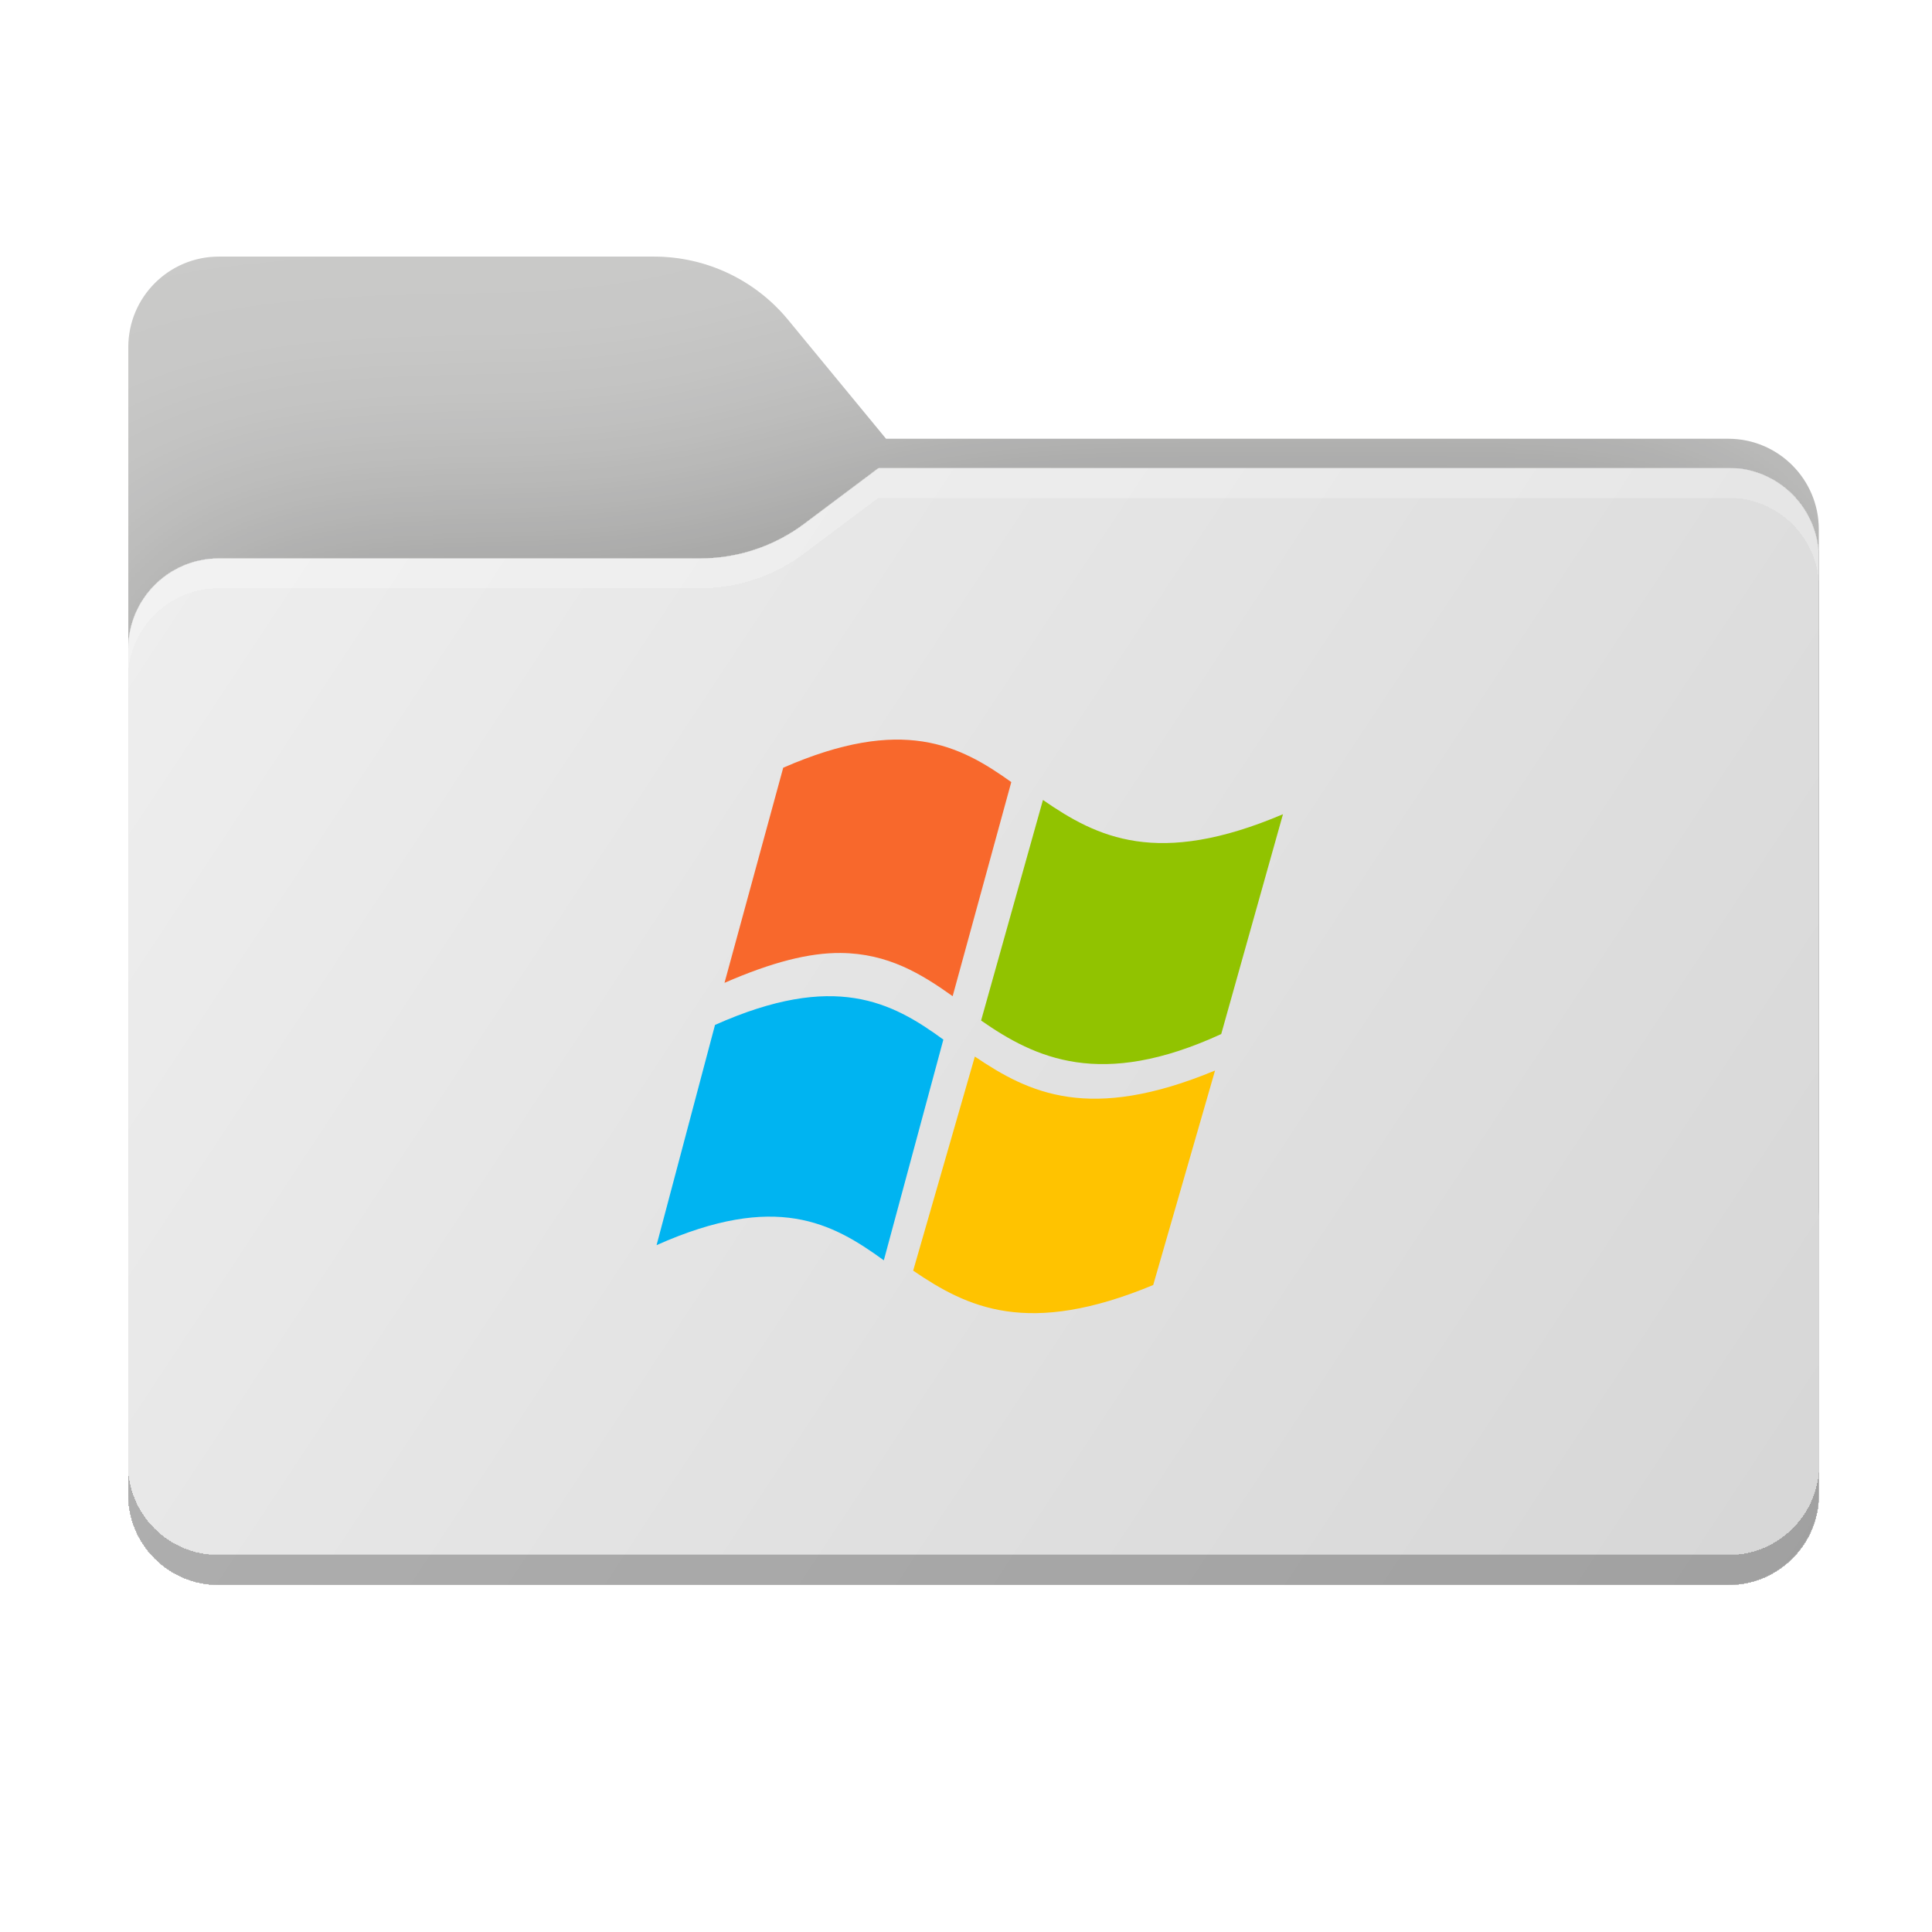
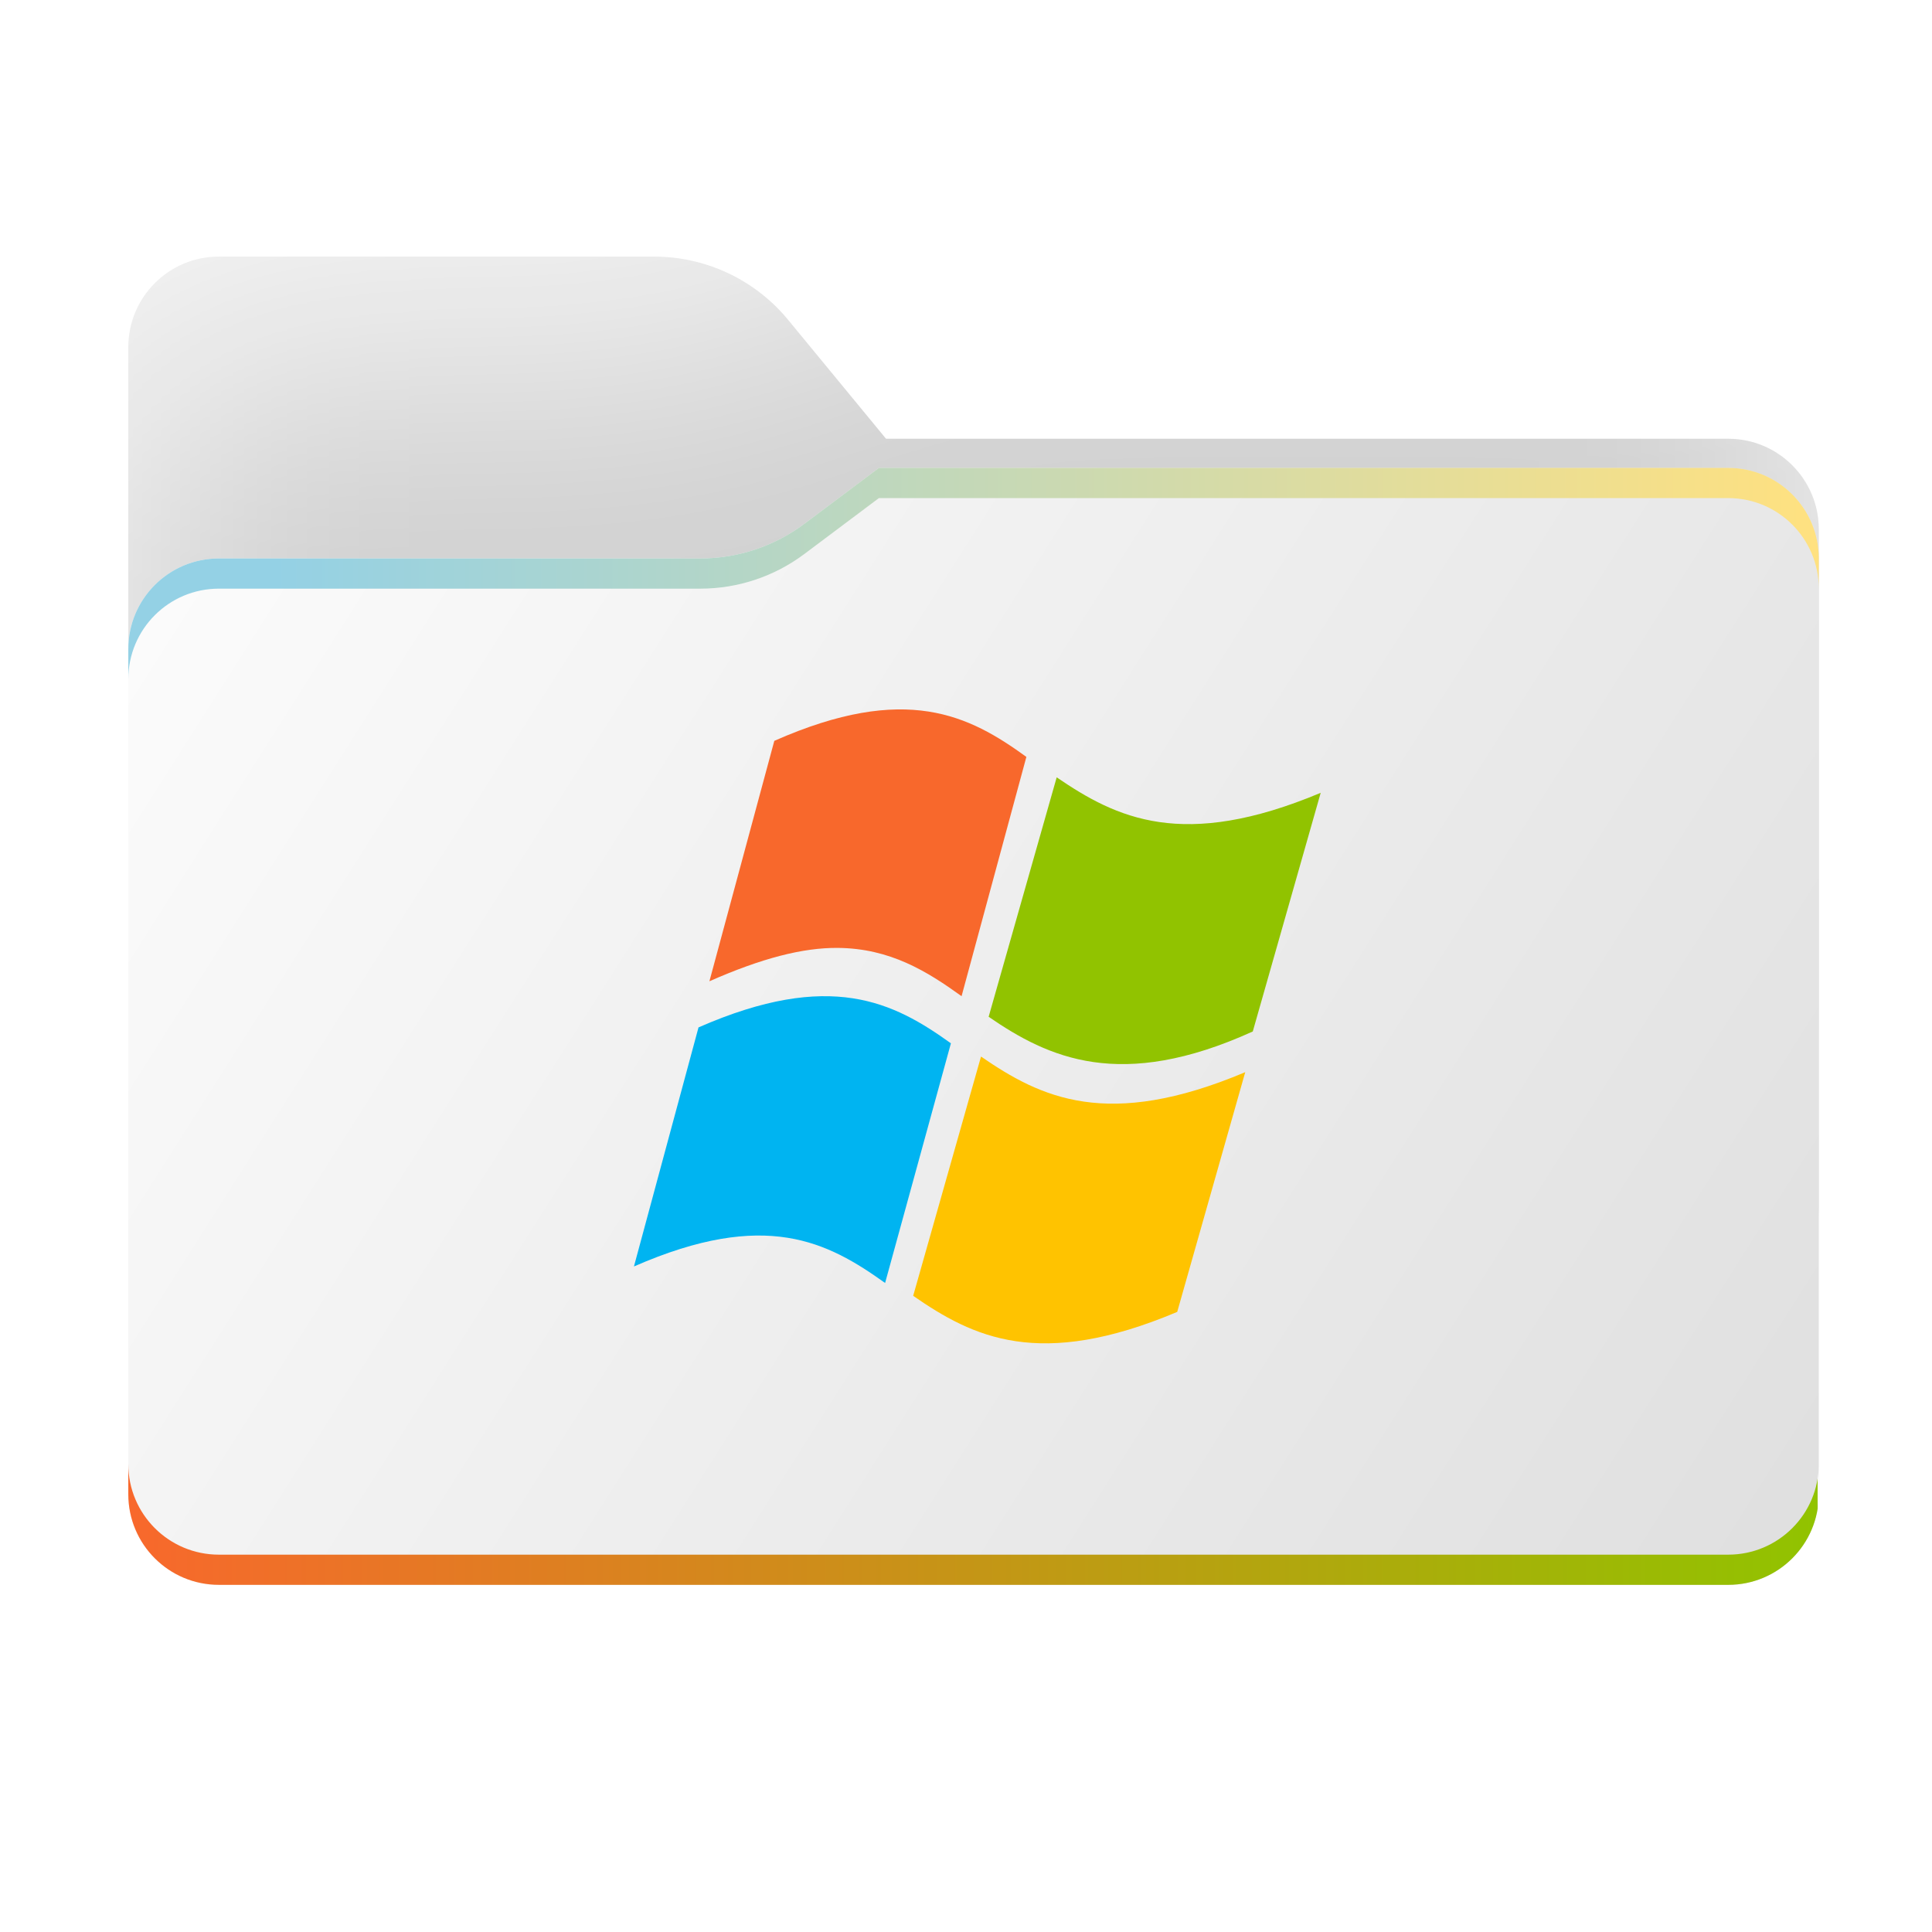
- <svg xmlns="http://www.w3.org/2000/svg" width="256" height="256" viewBox="0 0 256 256" fill="none">
-   <path fill-rule="evenodd" clip-rule="evenodd" d="M104.425 42.378C100.056 37.073 93.544 34 86.671 34H29C22.373 34 17 39.373 17 46V58.137V68.2V160C17 166.627 22.373 172 29 172H229C235.627 172 241 166.627 241 160V70.137C241 63.51 235.627 58.137 229 58.137H117.404L104.425 42.378Z" fill="#CACAC9" />
-   <mask id="mask0_641_15218" style="mask-type:alpha" maskUnits="userSpaceOnUse" x="17" y="34" width="224" height="138">
-     <path fill-rule="evenodd" clip-rule="evenodd" d="M104.425 42.378C100.056 37.073 93.544 34 86.671 34H29C22.373 34 17 39.373 17 46V58.137V68.2V160C17 166.627 22.373 172 29 172H229C235.627 172 241 166.627 241 160V70.137C241 63.51 235.627 58.137 229 58.137H117.404L104.425 42.378Z" fill="url(#paint0_linear_641_15218)" />
-   </mask>
-   <g mask="url(#mask0_641_15218)">
-     <g style="mix-blend-mode:multiply" filter="url(#filter0_f_641_15218)">
-       <path fill-rule="evenodd" clip-rule="evenodd" d="M92.789 74C97.764 74 102.605 72.387 106.586 69.402L116.459 62H229C235.627 62 241 67.373 241 74V108V160C241 166.627 235.627 172 229 172H29C22.373 172 17 166.627 17 160L17 108V86C17 79.373 22.373 74 29 74H87H92.789Z" fill="black" fill-opacity="0.3" />
+ <svg xmlns="http://www.w3.org/2000/svg" fill="none" version="1.1" width="256" height="256" viewBox="0 0 256 256">
+   <defs>
+     <clipPath id="master_svg0_7_4449">
+       <rect x="0" y="0" width="256" height="256" rx="0" />
+     </clipPath>
+     <mask id="master_svg1_7_4464" style="mask-type:alpha" maskUnits="objectBoundingBox">
+       <g>
+         <g>
+           <path d="M104.425,42.378C100.056,37.073,93.544,34,86.671,34L29,34C22.373,34,17,39.373,17,46L17,58.137L17,68.2L17,160C17,166.627,22.373,172,29,172L229,172C235.627,172,241,166.627,241,160L241,70.137C241,63.51,235.627,58.137,229,58.137L117.404,58.137L104.425,42.378Z" fill-rule="evenodd" fill="#74D4FE" fill-opacity="1" style="mix-blend-mode:passthrough" />
+         </g>
+       </g>
+     </mask>
+     <filter id="master_svg2_7_4462" filterUnits="objectBoundingBox" color-interpolation-filters="sRGB" x="-0.33" y="-0.536" width="1.661" height="2.072">
+       <feFlood flood-opacity="0" result="BackgroundImageFix" />
+       <feBlend mode="normal" in="SourceGraphic" in2="BackgroundImageFix" result="shape" />
+       <feGaussianBlur stdDeviation="18.5" result="effect1_foregroundBlur" />
+     </filter>
+     <linearGradient x1="-0.031" y1="0" x2="1.202" y2="0.522" id="master_svg3_7_2361">
+       <stop offset="0%" stop-color="#FDFDFD" stop-opacity="1" />
+       <stop offset="100%" stop-color="#DFDFDF" stop-opacity="1" />
+     </linearGradient>
+     <linearGradient x1="0" y1="0.5" x2="1" y2="0.5" id="master_svg4_7_4673">
+       <stop offset="8.571%" stop-color="#94D1E5" stop-opacity="1" />
+       <stop offset="100%" stop-color="#FFE180" stop-opacity="1" />
+     </linearGradient>
+     <linearGradient x1="0" y1="0.5" x2="1" y2="0.5" id="master_svg5_7_4505">
+       <stop offset="0%" stop-color="#F8682C" stop-opacity="1" />
+       <stop offset="100%" stop-color="#91C300" stop-opacity="1" />
+       <stop offset="100%" stop-color="#FFFFFF" stop-opacity="1" />
+     </linearGradient>
+   </defs>
+   <g clip-path="url(#master_svg0_7_4449)">
+     <g>
+       <path d="M104.425,42.378C100.056,37.073,93.544,34,86.671,34L29,34C22.373,34,17,39.373,17,46L17,58.137L17,68.2L17,160C17,166.627,22.373,172,29,172L229,172C235.627,172,241,166.627,241,160L241,70.137C241,63.51,235.627,58.137,229,58.137L117.404,58.137L104.425,42.378Z" fill-rule="evenodd" fill="#F4F4F4" fill-opacity="1" style="mix-blend-mode:passthrough" />
+     </g>
+     <g mask="url(#master_svg1_7_4464)">
+       <g>
+         <g style="mix-blend-mode:multiply" filter="url(#master_svg2_7_4462)">
+           <g>
+             <path d="M92.789,49.055C97.764,49.055,102.605,47.031,106.586,43.287L116.459,34L229,34C235.627,34,241,40.74,241,49.055L241,91.709L241,156.945C241,165.259,235.627,172,229,172L29,172C22.373,172,17,165.259,17,156.945L17,91.709L17,64.109C17,55.795,22.373,49.055,29,49.055L87,49.055L92.789,49.055Z" fill-rule="evenodd" fill="#000000" fill-opacity="0.15" style="mix-blend-mode:passthrough" />
+           </g>
+         </g>
+       </g>
+     </g>
+     <g>
+       <g>
+         <path d="M92.789,74C97.764,74,102.605,72.387,106.586,69.402L116.459,62L229,62C235.627,62,241,67.373,241,74L241,108L241,198C241,204.627,235.627,210,229,210L29,210C22.373,210,17,204.627,17,198L17,108L17,86C17,79.373,22.373,74,29,74L87,74L92.789,74Z" fill-rule="evenodd" fill="url(#master_svg3_7_2361)" fill-opacity="1" style="mix-blend-mode:passthrough" />
+       </g>
+       <g>
+         <path d="M106.59,69.4C102.61,72.38,97.77,74,92.79,74L29,74C22.37,74,17,79.37,17,86L17,90C17,83.37,22.37,78,29,78L92.79,78C97.77,78,102.61,76.39,106.59,73.4L116.46,66L229,66C235.63,66,241,71.37,241,78L241,74C241,67.37,235.63,62,229,62L116.46,62L106.59,69.4Z" fill-rule="evenodd" fill="url(#master_svg4_7_4673)" fill-opacity="1" style="mix-blend-mode:passthrough" />
+       </g>
+     </g>
+     <g>
+       <path d="M17,194L17,198C17,204.63,22.37,210,29,210L229,210C235.63,210,241,204.63,241,198L241,194C241,200.63,235.63,206,229,206L29,206C22.37,206,17,200.63,17,194Z" fill-rule="evenodd" fill="url(#master_svg5_7_4505)" fill-opacity="1" style="mix-blend-mode:passthrough" />
+     </g>
+     <g>
+       <path d="M175,105.051C156.724,112.717,147.937,108.408,140.017,103L131,134.73C138.912,140.168,148.465,144.641,166,136.676L175,105.051Z" fill="#91C300" fill-opacity="1" style="mix-blend-mode:passthrough" />
+     </g>
+     <g>
+       <path d="M117.281,170C109.708,164.599,101.476,160.156,84,167.814L92.557,136.135C110.038,128.476,118.434,132.81,126,138.245L117.281,169.999L117.281,170Z" fill="#00B4F1" fill-opacity="1" style="mix-blend-mode:passthrough" />
+     </g>
+     <g>
+       <path d="M127.413,132C122.857,128.72,117.957,125.657,110.997,125.602C106.406,125.564,100.939,126.958,94,130.025L102.599,98.167C120.059,90.448,128.444,94.817,136,100.292L127.413,132Z" fill="#F8682C" fill-opacity="1" style="mix-blend-mode:passthrough" />
+     </g>
+     <g>
+       <path d="M129.989,140C137.914,145.444,146.715,149.779,165,142.068L155.987,173.834C137.698,181.553,128.916,177.182,121,171.704L129.989,140Z" fill="#FFC300" fill-opacity="1" style="mix-blend-mode:passthrough" />
    </g>
  </g>
-   <g filter="url(#filter1_ii_641_15218)">
-     <path fill-rule="evenodd" clip-rule="evenodd" d="M92.789 74C97.764 74 102.605 72.387 106.586 69.402L116.459 62H229C235.627 62 241 67.373 241 74V108V198C241 204.627 235.627 210 229 210H29C22.373 210 17 204.627 17 198L17 108V86C17 79.373 22.373 74 29 74H87H92.789Z" fill="url(#paint1_linear_641_15218)" />
-   </g>
-   <path d="M170 107.889C153.385 114.95 145.397 110.981 138.197 106L130 135.225C137.193 140.234 145.877 144.353 161.818 137.017L170 107.889Z" fill="#91C300" />
-   <path d="M117.111 167C110.26 162.025 102.812 157.933 87 164.987L94.742 135.809C110.558 128.754 118.155 132.746 125 137.752L117.111 166.999V167Z" fill="#00B4F1" />
-   <path d="M126.231 132C122.109 129.065 117.675 126.325 111.378 126.275C107.224 126.241 102.278 127.489 96 130.233L103.78 101.728C119.577 94.822 127.164 98.731 134 103.63L126.231 132Z" fill="#F8682C" />
-   <path d="M129.172 140C136.376 144.871 144.377 148.75 161 141.85L152.806 170.273C136.18 177.179 128.196 173.268 121 168.367L129.172 140Z" fill="#FFC300" />
-   <defs>
-     <filter id="filter0_f_641_15218" x="-20" y="25" width="298" height="184" filterUnits="userSpaceOnUse" color-interpolation-filters="sRGB">
-       <feFlood flood-opacity="0" result="BackgroundImageFix" />
-       <feBlend mode="normal" in="SourceGraphic" in2="BackgroundImageFix" result="shape" />
-       <feGaussianBlur stdDeviation="18.5" result="effect1_foregroundBlur_641_15218" />
-     </filter>
-     <filter id="filter1_ii_641_15218" x="17" y="62" width="224" height="148" filterUnits="userSpaceOnUse" color-interpolation-filters="sRGB">
-       <feFlood flood-opacity="0" result="BackgroundImageFix" />
-       <feBlend mode="normal" in="SourceGraphic" in2="BackgroundImageFix" result="shape" />
-       <feColorMatrix in="SourceAlpha" type="matrix" values="0 0 0 0 0 0 0 0 0 0 0 0 0 0 0 0 0 0 127 0" result="hardAlpha" />
-       <feOffset dy="-4" />
-       <feComposite in2="hardAlpha" operator="arithmetic" k2="-1" k3="1" />
-       <feColorMatrix type="matrix" values="0 0 0 0 0 0 0 0 0 0 0 0 0 0 0 0 0 0 0.25 0" />
-       <feBlend mode="normal" in2="shape" result="effect1_innerShadow_641_15218" />
-       <feColorMatrix in="SourceAlpha" type="matrix" values="0 0 0 0 0 0 0 0 0 0 0 0 0 0 0 0 0 0 127 0" result="hardAlpha" />
-       <feOffset dy="4" />
-       <feComposite in2="hardAlpha" operator="arithmetic" k2="-1" k3="1" />
-       <feColorMatrix type="matrix" values="0 0 0 0 1 0 0 0 0 1 0 0 0 0 1 0 0 0 0.25 0" />
-       <feBlend mode="normal" in2="effect1_innerShadow_641_15218" result="effect2_innerShadow_641_15218" />
-     </filter>
-     <linearGradient id="paint0_linear_641_15218" x1="17" y1="34" x2="197.768" y2="215.142" gradientUnits="userSpaceOnUse">
-       <stop stop-color="#05815D" />
-       <stop offset="1" stop-color="#0C575F" />
-     </linearGradient>
-     <linearGradient id="paint1_linear_641_15218" x1="17" y1="62" x2="241" y2="210" gradientUnits="userSpaceOnUse">
-       <stop stop-color="#EFEFEF" />
-       <stop offset="1" stop-color="#D6D6D6" />
-     </linearGradient>
-   </defs>
</svg>
